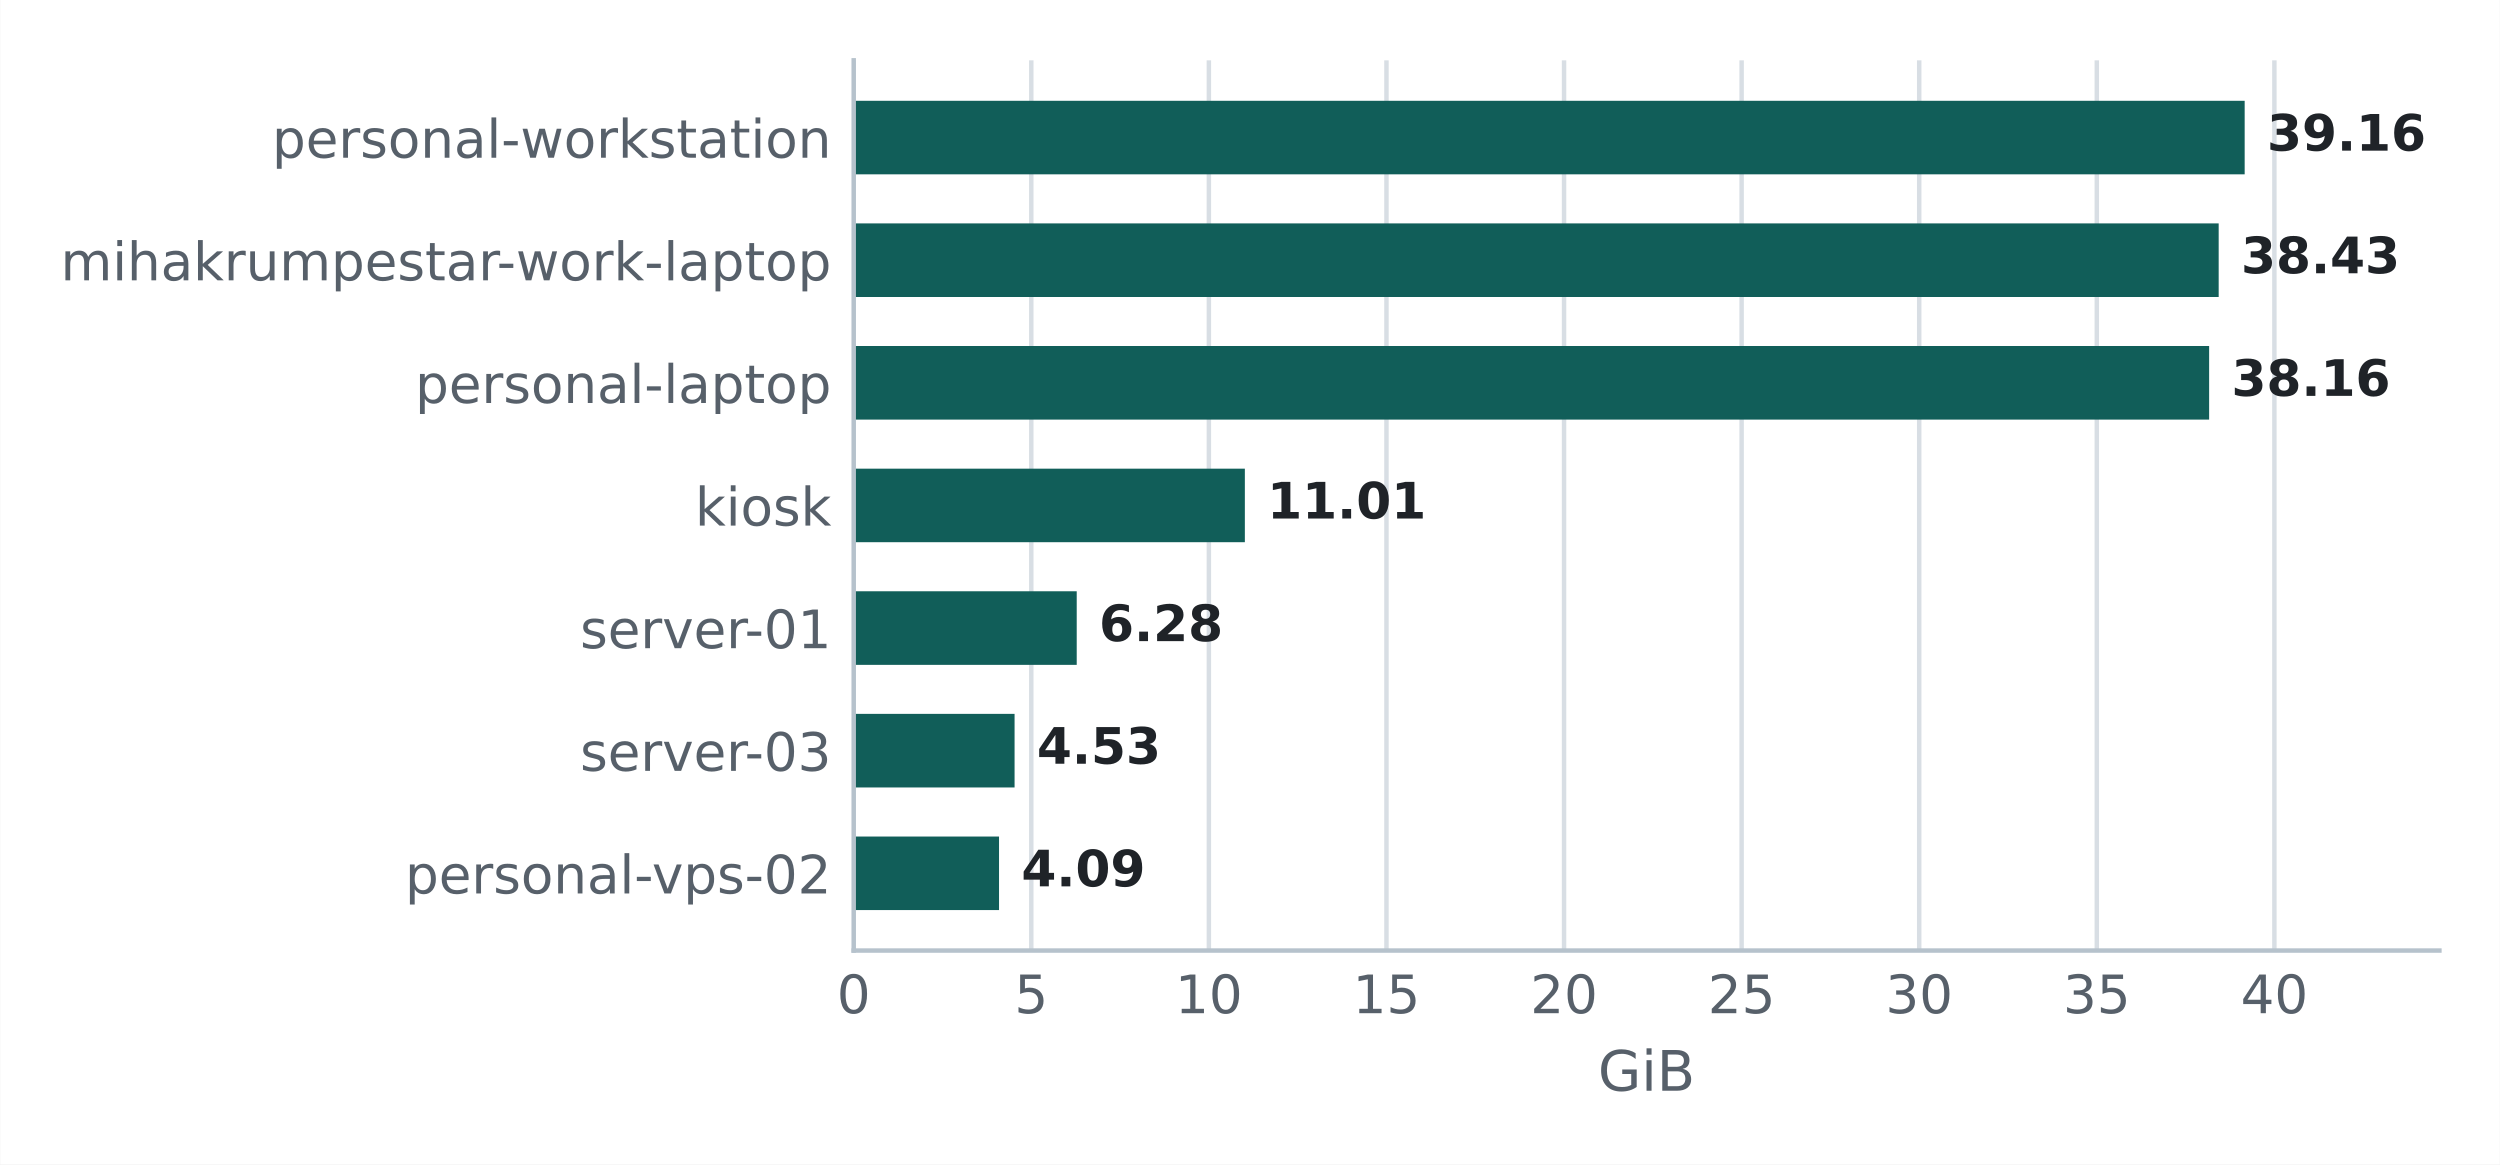
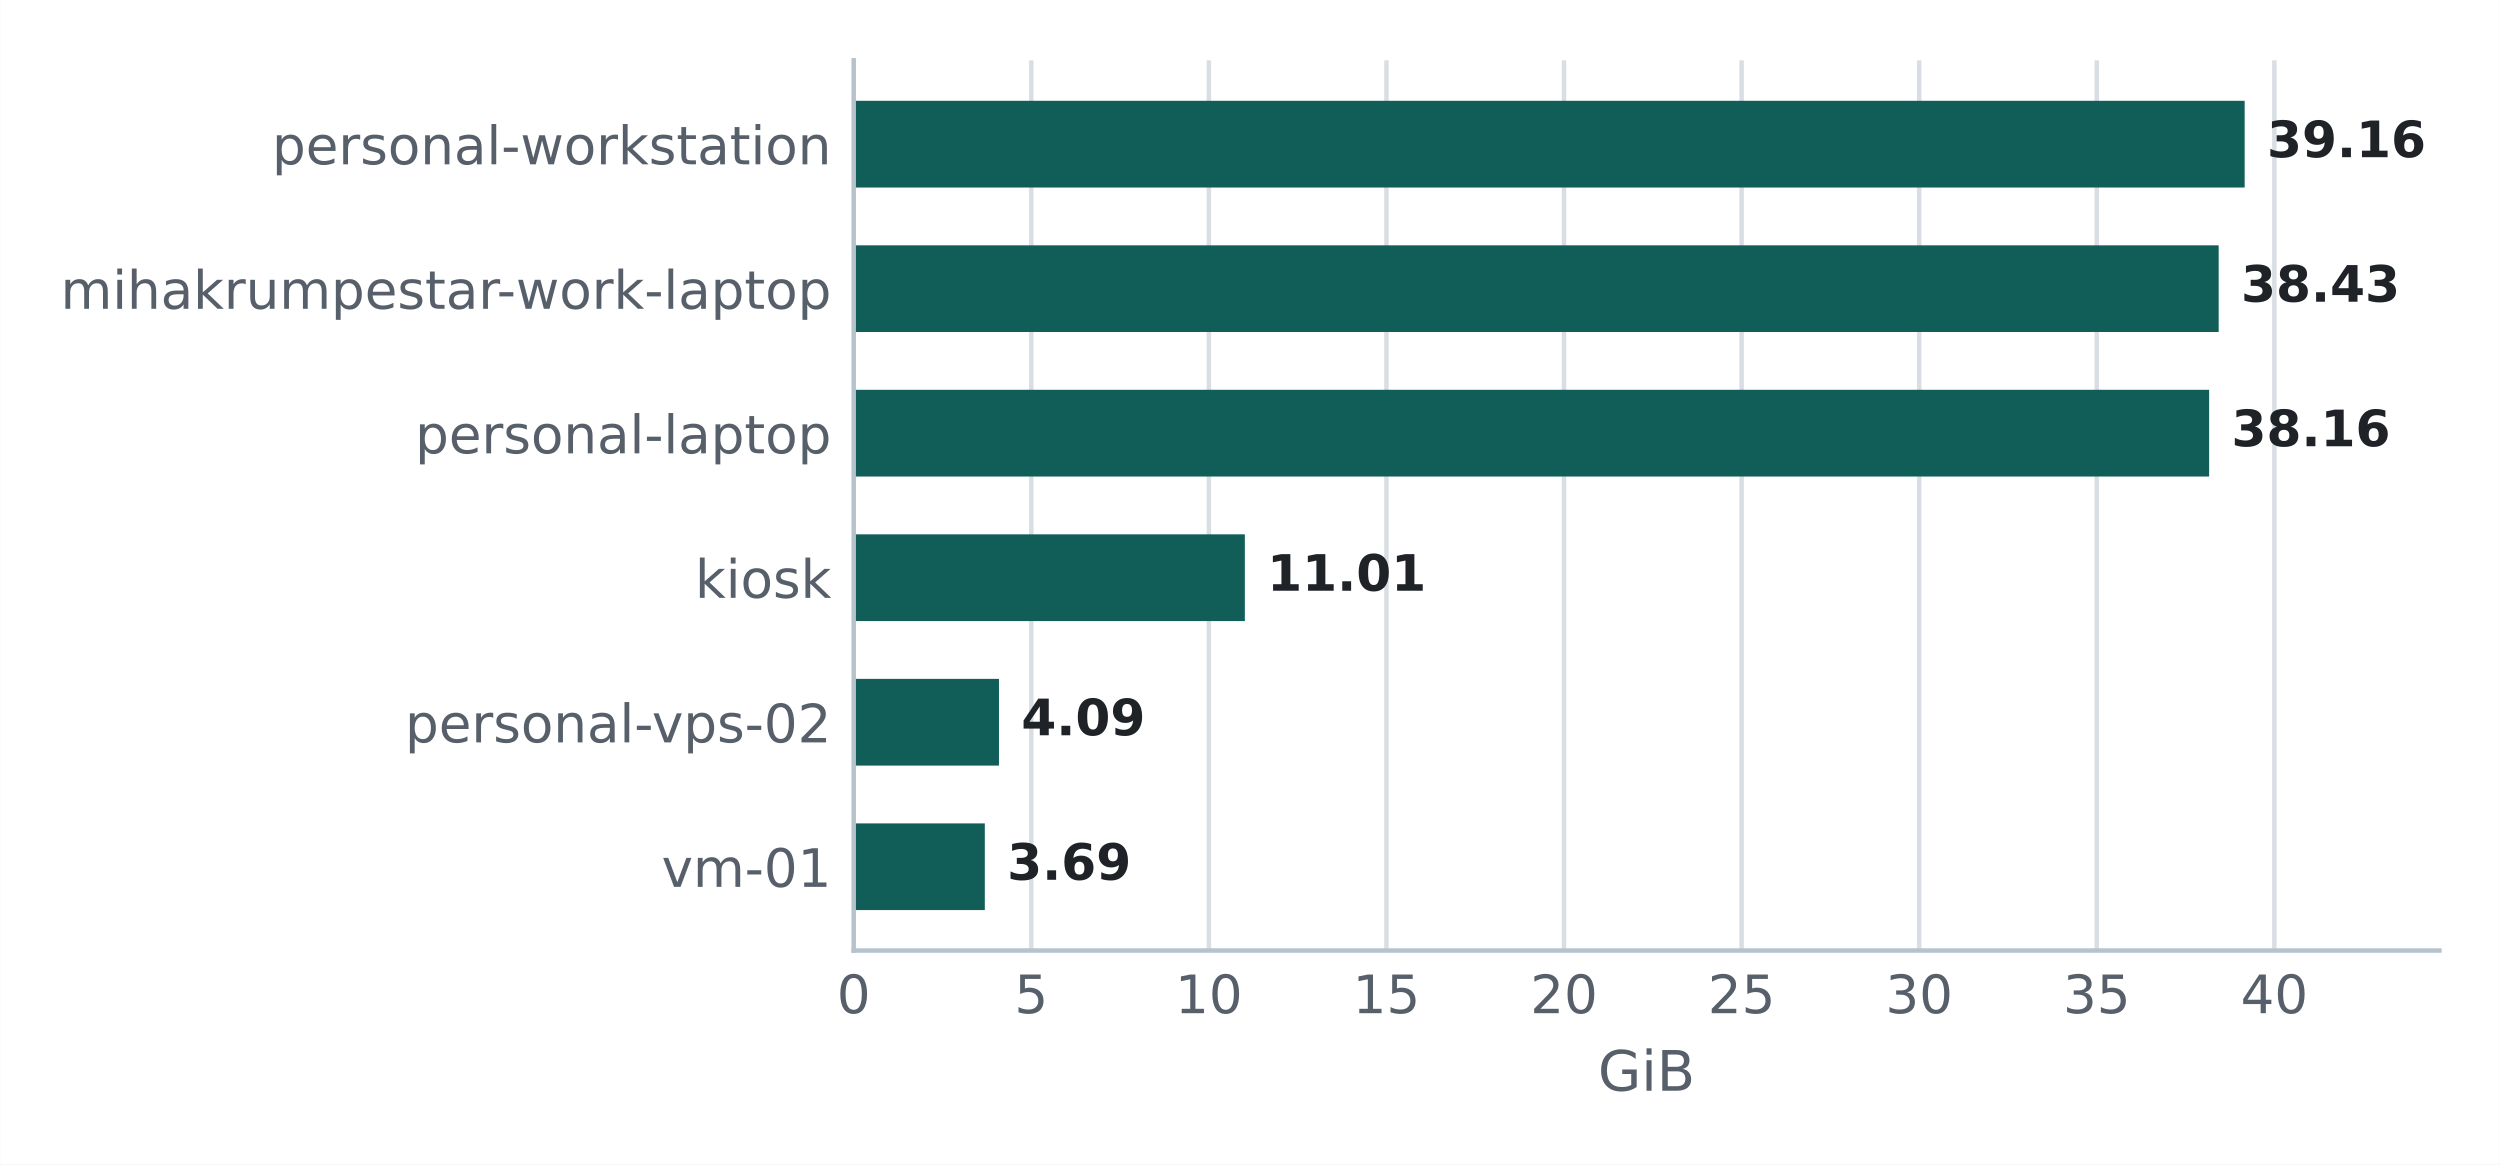
<svg xmlns="http://www.w3.org/2000/svg" xmlns:xlink="http://www.w3.org/1999/xlink" width="994" height="463" viewBox="0 0 447.476 208.478" version="1.1">
  <defs>
    <style type="text/css">*{stroke-linejoin: round; stroke-linecap: butt}</style>
  </defs>
  <g id="figure_1">
    <g id="patch_1">
      <path d="M 0 208.478  L 447.476 208.478  L 447.476 0  L 0 0  z " style="fill: #ffffff" />
    </g>
    <g id="axes_1">
      <g id="patch_2">
        <path d="M 152.789 170.178  L 436.676 170.178  L 436.676 10.8  L 152.789 10.8  z " style="fill: #ffffff" />
      </g>
      <g id="matplotlib.axis_1">
        <g id="xtick_1">
          <g id="line2d_1">
            <path d="M 152.789 170.178  L 152.789 10.8  " clip-path="url(#p141fef46cf)" style="fill: none; stroke: #d8dee4; stroke-width: 0.8; stroke-linecap: square" />
          </g>
          <g id="line2d_2" />
          <g id="text_1">
            <g style="fill: #57606a" transform="translate(149.7668 181.3954) scale(0.095 -0.095)">
              <defs>
                <path id="DejaVuSans-13" d="M 2034 4250  Q 1547 4250 1301 3770  Q 1056 3291 1056 2328  Q 1056 1369 1301 889  Q 1547 409 2034 409  Q 2525 409 2770 889  Q 3016 1369 3016 2328  Q 3016 3291 2770 3770  Q 2525 4250 2034 4250  z M 2034 4750  Q 2819 4750 3233 4129  Q 3647 3509 3647 2328  Q 3647 1150 3233 529  Q 2819 -91 2034 -91  Q 1250 -91 836 529  Q 422 1150 422 2328  Q 422 3509 836 4129  Q 1250 4750 2034 4750  z " transform="scale(0.015625)" />
              </defs>
              <use xlink:href="#DejaVuSans-13" />
            </g>
          </g>
        </g>
        <g id="xtick_2">
          <g id="line2d_3">
-             <path d="M 184.582 170.178  L 184.582 10.8  " clip-path="url(#p141fef46cf)" style="fill: none; stroke: #d8dee4; stroke-width: 0.8; stroke-linecap: square" />
+             <path d="M 184.581 170.178  L 184.581 10.8  " clip-path="url(#p141fef46cf)" style="fill: none; stroke: #d8dee4; stroke-width: 0.8; stroke-linecap: square" />
          </g>
          <g id="line2d_4" />
          <g id="text_2">
-             <g style="fill: #57606a" transform="translate(181.5598 181.3954) scale(0.095 -0.095)">
+             <g style="fill: #57606a" transform="translate(181.5591 181.3954) scale(0.095 -0.095)">
              <defs>
                <path id="DejaVuSans-18" d="M 691 4666  L 3169 4666  L 3169 4134  L 1269 4134  L 1269 2991  Q 1406 3038 1543 3061  Q 1681 3084 1819 3084  Q 2600 3084 3056 2656  Q 3513 2228 3513 1497  Q 3513 744 3044 326  Q 2575 -91 1722 -91  Q 1428 -91 1123 -41  Q 819 9 494 109  L 494 744  Q 775 591 1075 516  Q 1375 441 1709 441  Q 2250 441 2565 725  Q 2881 1009 2881 1497  Q 2881 1984 2565 2268  Q 2250 2553 1709 2553  Q 1456 2553 1204 2497  Q 953 2441 691 2322  L 691 4666  z " transform="scale(0.015625)" />
              </defs>
              <use xlink:href="#DejaVuSans-18" />
            </g>
          </g>
        </g>
        <g id="xtick_3">
          <g id="line2d_5">
-             <path d="M 216.375 170.178  L 216.375 10.8  " clip-path="url(#p141fef46cf)" style="fill: none; stroke: #d8dee4; stroke-width: 0.8; stroke-linecap: square" />
+             <path d="M 216.374 170.178  L 216.374 10.8  " clip-path="url(#p141fef46cf)" style="fill: none; stroke: #d8dee4; stroke-width: 0.8; stroke-linecap: square" />
          </g>
          <g id="line2d_6" />
          <g id="text_3">
-             <g style="fill: #57606a" transform="translate(210.3306 181.3954) scale(0.095 -0.095)">
+             <g style="fill: #57606a" transform="translate(210.3292 181.3954) scale(0.095 -0.095)">
              <defs>
                <path id="DejaVuSans-14" d="M 794 531  L 1825 531  L 1825 4091  L 703 3866  L 703 4441  L 1819 4666  L 2450 4666  L 2450 531  L 3481 531  L 3481 0  L 794 0  L 794 531  z " transform="scale(0.015625)" />
              </defs>
              <use xlink:href="#DejaVuSans-14" />
              <use xlink:href="#DejaVuSans-13" transform="translate(63.625 0)" />
            </g>
          </g>
        </g>
        <g id="xtick_4">
          <g id="line2d_7">
-             <path d="M 248.168 170.178  L 248.168 10.8  " clip-path="url(#p141fef46cf)" style="fill: none; stroke: #d8dee4; stroke-width: 0.8; stroke-linecap: square" />
+             <path d="M 248.166 170.178  L 248.166 10.8  " clip-path="url(#p141fef46cf)" style="fill: none; stroke: #d8dee4; stroke-width: 0.8; stroke-linecap: square" />
          </g>
          <g id="line2d_8" />
          <g id="text_4">
-             <g style="fill: #57606a" transform="translate(242.1236 181.3954) scale(0.095 -0.095)">
+             <g style="fill: #57606a" transform="translate(242.1216 181.3954) scale(0.095 -0.095)">
              <use xlink:href="#DejaVuSans-14" />
              <use xlink:href="#DejaVuSans-18" transform="translate(63.625 0)" />
            </g>
          </g>
        </g>
        <g id="xtick_5">
          <g id="line2d_9">
-             <path d="M 279.961 170.178  L 279.961 10.8  " clip-path="url(#p141fef46cf)" style="fill: none; stroke: #d8dee4; stroke-width: 0.8; stroke-linecap: square" />
+             <path d="M 279.958 170.178  L 279.958 10.8  " clip-path="url(#p141fef46cf)" style="fill: none; stroke: #d8dee4; stroke-width: 0.8; stroke-linecap: square" />
          </g>
          <g id="line2d_10" />
          <g id="text_5">
-             <g style="fill: #57606a" transform="translate(273.9166 181.3954) scale(0.095 -0.095)">
+             <g style="fill: #57606a" transform="translate(273.9139 181.3954) scale(0.095 -0.095)">
              <defs>
                <path id="DejaVuSans-15" d="M 1228 531  L 3431 531  L 3431 0  L 469 0  L 469 531  Q 828 903 1448 1529  Q 2069 2156 2228 2338  Q 2531 2678 2651 2914  Q 2772 3150 2772 3378  Q 2772 3750 2511 3984  Q 2250 4219 1831 4219  Q 1534 4219 1204 4116  Q 875 4013 500 3803  L 500 4441  Q 881 4594 1212 4672  Q 1544 4750 1819 4750  Q 2544 4750 2975 4387  Q 3406 4025 3406 3419  Q 3406 3131 3298 2873  Q 3191 2616 2906 2266  Q 2828 2175 2409 1742  Q 1991 1309 1228 531  z " transform="scale(0.015625)" />
              </defs>
              <use xlink:href="#DejaVuSans-15" />
              <use xlink:href="#DejaVuSans-13" transform="translate(63.625 0)" />
            </g>
          </g>
        </g>
        <g id="xtick_6">
          <g id="line2d_11">
-             <path d="M 311.754 170.178  L 311.754 10.8  " clip-path="url(#p141fef46cf)" style="fill: none; stroke: #d8dee4; stroke-width: 0.8; stroke-linecap: square" />
+             <path d="M 311.751 170.178  L 311.751 10.8  " clip-path="url(#p141fef46cf)" style="fill: none; stroke: #d8dee4; stroke-width: 0.8; stroke-linecap: square" />
          </g>
          <g id="line2d_12" />
          <g id="text_6">
-             <g style="fill: #57606a" transform="translate(305.7096 181.3954) scale(0.095 -0.095)">
+             <g style="fill: #57606a" transform="translate(305.7062 181.3954) scale(0.095 -0.095)">
              <use xlink:href="#DejaVuSans-15" />
              <use xlink:href="#DejaVuSans-18" transform="translate(63.625 0)" />
            </g>
          </g>
        </g>
        <g id="xtick_7">
          <g id="line2d_13">
-             <path d="M 343.547 170.178  L 343.547 10.8  " clip-path="url(#p141fef46cf)" style="fill: none; stroke: #d8dee4; stroke-width: 0.8; stroke-linecap: square" />
+             <path d="M 343.543 170.178  L 343.543 10.8  " clip-path="url(#p141fef46cf)" style="fill: none; stroke: #d8dee4; stroke-width: 0.8; stroke-linecap: square" />
          </g>
          <g id="line2d_14" />
          <g id="text_7">
-             <g style="fill: #57606a" transform="translate(337.5026 181.3954) scale(0.095 -0.095)">
+             <g style="fill: #57606a" transform="translate(337.4985 181.3954) scale(0.095 -0.095)">
              <defs>
                <path id="DejaVuSans-16" d="M 2597 2516  Q 3050 2419 3304 2112  Q 3559 1806 3559 1356  Q 3559 666 3084 287  Q 2609 -91 1734 -91  Q 1441 -91 1130 -33  Q 819 25 488 141  L 488 750  Q 750 597 1062 519  Q 1375 441 1716 441  Q 2309 441 2620 675  Q 2931 909 2931 1356  Q 2931 1769 2642 2001  Q 2353 2234 1838 2234  L 1294 2234  L 1294 2753  L 1863 2753  Q 2328 2753 2575 2939  Q 2822 3125 2822 3475  Q 2822 3834 2567 4026  Q 2313 4219 1838 4219  Q 1578 4219 1281 4162  Q 984 4106 628 3988  L 628 4550  Q 988 4650 1302 4700  Q 1616 4750 1894 4750  Q 2613 4750 3031 4423  Q 3450 4097 3450 3541  Q 3450 3153 3228 2886  Q 3006 2619 2597 2516  z " transform="scale(0.015625)" />
              </defs>
              <use xlink:href="#DejaVuSans-16" />
              <use xlink:href="#DejaVuSans-13" transform="translate(63.625 0)" />
            </g>
          </g>
        </g>
        <g id="xtick_8">
          <g id="line2d_15">
-             <path d="M 375.34 170.178  L 375.34 10.8  " clip-path="url(#p141fef46cf)" style="fill: none; stroke: #d8dee4; stroke-width: 0.8; stroke-linecap: square" />
+             <path d="M 375.335 170.178  L 375.335 10.8  " clip-path="url(#p141fef46cf)" style="fill: none; stroke: #d8dee4; stroke-width: 0.8; stroke-linecap: square" />
          </g>
          <g id="line2d_16" />
          <g id="text_8">
-             <g style="fill: #57606a" transform="translate(369.2956 181.3954) scale(0.095 -0.095)">
+             <g style="fill: #57606a" transform="translate(369.2908 181.3954) scale(0.095 -0.095)">
              <use xlink:href="#DejaVuSans-16" />
              <use xlink:href="#DejaVuSans-18" transform="translate(63.625 0)" />
            </g>
          </g>
        </g>
        <g id="xtick_9">
          <g id="line2d_17">
-             <path d="M 407.133 170.178  L 407.133 10.8  " clip-path="url(#p141fef46cf)" style="fill: none; stroke: #d8dee4; stroke-width: 0.8; stroke-linecap: square" />
+             <path d="M 407.128 170.178  L 407.128 10.8  " clip-path="url(#p141fef46cf)" style="fill: none; stroke: #d8dee4; stroke-width: 0.8; stroke-linecap: square" />
          </g>
          <g id="line2d_18" />
          <g id="text_9">
-             <g style="fill: #57606a" transform="translate(401.0886 181.3954) scale(0.095 -0.095)">
+             <g style="fill: #57606a" transform="translate(401.0832 181.3954) scale(0.095 -0.095)">
              <defs>
                <path id="DejaVuSans-17" d="M 2419 4116  L 825 1625  L 2419 1625  L 2419 4116  z M 2253 4666  L 3047 4666  L 3047 1625  L 3713 1625  L 3713 1100  L 3047 1100  L 3047 0  L 2419 0  L 2419 1100  L 313 1100  L 313 1709  L 2253 4666  z " transform="scale(0.015625)" />
              </defs>
              <use xlink:href="#DejaVuSans-17" />
              <use xlink:href="#DejaVuSans-13" transform="translate(63.625 0)" />
            </g>
          </g>
        </g>
        <g id="text_10">
          <g style="fill: #57606a" transform="translate(286.039 195.2761) scale(0.1 -0.1)">
            <defs>
              <path id="DejaVuSans-2a" d="M 3809 666  L 3809 1919  L 2778 1919  L 2778 2438  L 4434 2438  L 4434 434  Q 4069 175 3628 42  Q 3188 -91 2688 -91  Q 1594 -91 976 548  Q 359 1188 359 2328  Q 359 3472 976 4111  Q 1594 4750 2688 4750  Q 3144 4750 3555 4637  Q 3966 4525 4313 4306  L 4313 3634  Q 3963 3931 3569 4081  Q 3175 4231 2741 4231  Q 1884 4231 1454 3753  Q 1025 3275 1025 2328  Q 1025 1384 1454 906  Q 1884 428 2741 428  Q 3075 428 3337 486  Q 3600 544 3809 666  z " transform="scale(0.015625)" />
              <path id="DejaVuSans-4c" d="M 603 3500  L 1178 3500  L 1178 0  L 603 0  L 603 3500  z M 603 4863  L 1178 4863  L 1178 4134  L 603 4134  L 603 4863  z " transform="scale(0.015625)" />
              <path id="DejaVuSans-25" d="M 1259 2228  L 1259 519  L 2272 519  Q 2781 519 3026 730  Q 3272 941 3272 1375  Q 3272 1813 3026 2020  Q 2781 2228 2272 2228  L 1259 2228  z M 1259 4147  L 1259 2741  L 2194 2741  Q 2656 2741 2882 2914  Q 3109 3088 3109 3444  Q 3109 3797 2882 3972  Q 2656 4147 2194 4147  L 1259 4147  z M 628 4666  L 2241 4666  Q 2963 4666 3353 4366  Q 3744 4066 3744 3513  Q 3744 3084 3544 2831  Q 3344 2578 2956 2516  Q 3422 2416 3680 2098  Q 3938 1781 3938 1306  Q 3938 681 3513 340  Q 3088 0 2303 0  L 628 0  L 628 4666  z " transform="scale(0.015625)" />
            </defs>
            <use xlink:href="#DejaVuSans-2a" />
            <use xlink:href="#DejaVuSans-4c" transform="translate(77.48438 0)" />
            <use xlink:href="#DejaVuSans-25" transform="translate(105.2656 0)" />
          </g>
        </g>
      </g>
      <g id="matplotlib.axis_2">
        <g id="ytick_1">
          <g id="line2d_19" />
          <g id="text_11">
-             <g style="fill: #57606a" transform="translate(72.47281 159.9566) scale(0.095 -0.095)">
+             <g style="fill: #57606a" transform="translate(118.3964 158.7802) scale(0.095 -0.095)">
+               <defs>
+                 <path id="DejaVuSans-59" d="M 191 3500  L 800 3500  L 1894 563  L 2988 3500  L 3597 3500  L 2284 0  L 1503 0  L 191 3500  z " transform="scale(0.015625)" />
+                 <path id="DejaVuSans-50" d="M 3328 2828  Q 3544 3216 3844 3400  Q 4144 3584 4550 3584  Q 5097 3584 5394 3201  Q 5691 2819 5691 2113  L 5691 0  L 5113 0  L 5113 2094  Q 5113 2597 4934 2840  Q 4756 3084 4391 3084  Q 3944 3084 3684 2787  Q 3425 2491 3425 1978  L 3425 0  L 2847 0  L 2847 2094  Q 2847 2600 2669 2842  Q 2491 3084 2119 3084  Q 1678 3084 1418 2786  Q 1159 2488 1159 1978  L 1159 0  L 581 0  L 581 3500  L 1159 3500  L 1159 2956  Q 1356 3278 1631 3431  Q 1906 3584 2284 3584  Q 2666 3584 2933 3390  Q 3200 3197 3328 2828  z " transform="scale(0.015625)" />
+                 <path id="DejaVuSans-10" d="M 313 2009  L 1997 2009  L 1997 1497  L 313 1497  L 313 2009  z " transform="scale(0.015625)" />
+               </defs>
+               <use xlink:href="#DejaVuSans-59" />
+               <use xlink:href="#DejaVuSans-50" transform="translate(59.1875 0)" />
+               <use xlink:href="#DejaVuSans-10" transform="translate(156.5938 0)" />
+               <use xlink:href="#DejaVuSans-13" transform="translate(192.6719 0)" />
+               <use xlink:href="#DejaVuSans-14" transform="translate(256.2969 0)" />
+             </g>
+           </g>
+         </g>
+         <g id="ytick_2">
+           <g id="line2d_20" />
+           <g id="text_12">
+             <g style="fill: #57606a" transform="translate(72.47281 132.9076) scale(0.095 -0.095)">
              <defs>
                <path id="DejaVuSans-53" d="M 1159 525  L 1159 -1331  L 581 -1331  L 581 3500  L 1159 3500  L 1159 2969  Q 1341 3281 1617 3432  Q 1894 3584 2278 3584  Q 2916 3584 3314 3078  Q 3713 2572 3713 1747  Q 3713 922 3314 415  Q 2916 -91 2278 -91  Q 1894 -91 1617 61  Q 1341 213 1159 525  z M 3116 1747  Q 3116 2381 2855 2742  Q 2594 3103 2138 3103  Q 1681 3103 1420 2742  Q 1159 2381 1159 1747  Q 1159 1113 1420 752  Q 1681 391 2138 391  Q 2594 391 2855 752  Q 3116 1113 3116 1747  z " transform="scale(0.015625)" />
                <path id="DejaVuSans-48" d="M 3597 1894  L 3597 1613  L 953 1613  Q 991 1019 1311 708  Q 1631 397 2203 397  Q 2534 397 2845 478  Q 3156 559 3463 722  L 3463 178  Q 3153 47 2828 -22  Q 2503 -91 2169 -91  Q 1331 -91 842 396  Q 353 884 353 1716  Q 353 2575 817 3079  Q 1281 3584 2069 3584  Q 2775 3584 3186 3129  Q 3597 2675 3597 1894  z M 3022 2063  Q 3016 2534 2758 2815  Q 2500 3097 2075 3097  Q 1594 3097 1305 2825  Q 1016 2553 972 2059  L 3022 2063  z " transform="scale(0.015625)" />
                <path id="DejaVuSans-55" d="M 2631 2963  Q 2534 3019 2420 3045  Q 2306 3072 2169 3072  Q 1681 3072 1420 2755  Q 1159 2438 1159 1844  L 1159 0  L 581 0  L 581 3500  L 1159 3500  L 1159 2956  Q 1341 3275 1631 3429  Q 1922 3584 2338 3584  Q 2397 3584 2469 3576  Q 2541 3569 2628 3553  L 2631 2963  z " transform="scale(0.015625)" />
                <path id="DejaVuSans-56" d="M 2834 3397  L 2834 2853  Q 2591 2978 2328 3040  Q 2066 3103 1784 3103  Q 1356 3103 1142 2972  Q 928 2841 928 2578  Q 928 2378 1081 2264  Q 1234 2150 1697 2047  L 1894 2003  Q 2506 1872 2764 1633  Q 3022 1394 3022 966  Q 3022 478 2636 193  Q 2250 -91 1575 -91  Q 1294 -91 989 -36  Q 684 19 347 128  L 347 722  Q 666 556 975 473  Q 1284 391 1588 391  Q 1994 391 2212 530  Q 2431 669 2431 922  Q 2431 1156 2273 1281  Q 2116 1406 1581 1522  L 1381 1569  Q 847 1681 609 1914  Q 372 2147 372 2553  Q 372 3047 722 3315  Q 1072 3584 1716 3584  Q 2034 3584 2315 3537  Q 2597 3491 2834 3397  z " transform="scale(0.015625)" />
                <path id="DejaVuSans-52" d="M 1959 3097  Q 1497 3097 1228 2736  Q 959 2375 959 1747  Q 959 1119 1226 758  Q 1494 397 1959 397  Q 2419 397 2687 759  Q 2956 1122 2956 1747  Q 2956 2369 2687 2733  Q 2419 3097 1959 3097  z M 1959 3584  Q 2709 3584 3137 3096  Q 3566 2609 3566 1747  Q 3566 888 3137 398  Q 2709 -91 1959 -91  Q 1206 -91 779 398  Q 353 888 353 1747  Q 353 2609 779 3096  Q 1206 3584 1959 3584  z " transform="scale(0.015625)" />
                <path id="DejaVuSans-51" d="M 3513 2113  L 3513 0  L 2938 0  L 2938 2094  Q 2938 2591 2744 2837  Q 2550 3084 2163 3084  Q 1697 3084 1428 2787  Q 1159 2491 1159 1978  L 1159 0  L 581 0  L 581 3500  L 1159 3500  L 1159 2956  Q 1366 3272 1645 3428  Q 1925 3584 2291 3584  Q 2894 3584 3203 3211  Q 3513 2838 3513 2113  z " transform="scale(0.015625)" />
                <path id="DejaVuSans-44" d="M 2194 1759  Q 1497 1759 1228 1600  Q 959 1441 959 1056  Q 959 750 1161 570  Q 1363 391 1709 391  Q 2188 391 2477 730  Q 2766 1069 2766 1631  L 2766 1759  L 2194 1759  z M 3341 1997  L 3341 0  L 2766 0  L 2766 531  Q 2569 213 2275 61  Q 1981 -91 1556 -91  Q 1019 -91 701 211  Q 384 513 384 1019  Q 384 1609 779 1909  Q 1175 2209 1959 2209  L 2766 2209  L 2766 2266  Q 2766 2663 2505 2880  Q 2244 3097 1772 3097  Q 1472 3097 1187 3025  Q 903 2953 641 2809  L 641 3341  Q 956 3463 1253 3523  Q 1550 3584 1831 3584  Q 2591 3584 2966 3190  Q 3341 2797 3341 1997  z " transform="scale(0.015625)" />
                <path id="DejaVuSans-4f" d="M 603 4863  L 1178 4863  L 1178 0  L 603 0  L 603 4863  z " transform="scale(0.015625)" />
-                 <path id="DejaVuSans-10" d="M 313 2009  L 1997 2009  L 1997 1497  L 313 1497  L 313 2009  z " transform="scale(0.015625)" />
-                 <path id="DejaVuSans-59" d="M 191 3500  L 800 3500  L 1894 563  L 2988 3500  L 3597 3500  L 2284 0  L 1503 0  L 191 3500  z " transform="scale(0.015625)" />
              </defs>
              <use xlink:href="#DejaVuSans-53" />
              <use xlink:href="#DejaVuSans-48" transform="translate(63.48438 0)" />
              <use xlink:href="#DejaVuSans-55" transform="translate(125.0156 0)" />
              <use xlink:href="#DejaVuSans-56" transform="translate(166.125 0)" />
              <use xlink:href="#DejaVuSans-52" transform="translate(218.2188 0)" />
              <use xlink:href="#DejaVuSans-51" transform="translate(279.4062 0)" />
              <use xlink:href="#DejaVuSans-44" transform="translate(342.7812 0)" />
              <use xlink:href="#DejaVuSans-4f" transform="translate(404.0625 0)" />
              <use xlink:href="#DejaVuSans-10" transform="translate(431.8438 0)" />
              <use xlink:href="#DejaVuSans-59" transform="translate(465.2344 0)" />
              <use xlink:href="#DejaVuSans-53" transform="translate(524.4219 0)" />
              <use xlink:href="#DejaVuSans-56" transform="translate(587.9062 0)" />
              <use xlink:href="#DejaVuSans-10" transform="translate(640 0)" />
              <use xlink:href="#DejaVuSans-13" transform="translate(676.0781 0)" />
              <use xlink:href="#DejaVuSans-15" transform="translate(739.7031 0)" />
            </g>
          </g>
        </g>
-         <g id="ytick_2">
-           <g id="line2d_20" />
-           <g id="text_12">
-             <g style="fill: #57606a" transform="translate(103.8065 138.0034) scale(0.095 -0.095)">
-               <use xlink:href="#DejaVuSans-56" />
-               <use xlink:href="#DejaVuSans-48" transform="translate(52.09375 0)" />
-               <use xlink:href="#DejaVuSans-55" transform="translate(113.625 0)" />
-               <use xlink:href="#DejaVuSans-59" transform="translate(154.7344 0)" />
-               <use xlink:href="#DejaVuSans-48" transform="translate(213.9219 0)" />
-               <use xlink:href="#DejaVuSans-55" transform="translate(275.4531 0)" />
-               <use xlink:href="#DejaVuSans-10" transform="translate(310.1719 0)" />
-               <use xlink:href="#DejaVuSans-13" transform="translate(346.25 0)" />
-               <use xlink:href="#DejaVuSans-16" transform="translate(409.875 0)" />
-             </g>
-           </g>
-         </g>
        <g id="ytick_3">
          <g id="line2d_21" />
          <g id="text_13">
-             <g style="fill: #57606a" transform="translate(103.8065 116.0506) scale(0.095 -0.095)">
-               <use xlink:href="#DejaVuSans-56" />
-               <use xlink:href="#DejaVuSans-48" transform="translate(52.09375 0)" />
-               <use xlink:href="#DejaVuSans-55" transform="translate(113.625 0)" />
-               <use xlink:href="#DejaVuSans-59" transform="translate(154.7344 0)" />
-               <use xlink:href="#DejaVuSans-48" transform="translate(213.9219 0)" />
-               <use xlink:href="#DejaVuSans-55" transform="translate(275.4531 0)" />
-               <use xlink:href="#DejaVuSans-10" transform="translate(310.1719 0)" />
-               <use xlink:href="#DejaVuSans-13" transform="translate(346.25 0)" />
-               <use xlink:href="#DejaVuSans-14" transform="translate(409.875 0)" />
-             </g>
-           </g>
-         </g>
-         <g id="ytick_4">
-           <g id="line2d_22" />
-           <g id="text_14">
-             <g style="fill: #57606a" transform="translate(124.3859 94.09809) scale(0.095 -0.095)">
+             <g style="fill: #57606a" transform="translate(124.3859 107.0346) scale(0.095 -0.095)">
              <defs>
                <path id="DejaVuSans-4e" d="M 581 4863  L 1159 4863  L 1159 1991  L 2875 3500  L 3609 3500  L 1753 1863  L 3688 0  L 2938 0  L 1159 1709  L 1159 0  L 581 0  L 581 4863  z " transform="scale(0.015625)" />
              </defs>
              <use xlink:href="#DejaVuSans-4e" />
              <use xlink:href="#DejaVuSans-4c" transform="translate(57.90625 0)" />
              <use xlink:href="#DejaVuSans-52" transform="translate(85.6875 0)" />
              <use xlink:href="#DejaVuSans-56" transform="translate(146.875 0)" />
              <use xlink:href="#DejaVuSans-4e" transform="translate(198.9688 0)" />
            </g>
          </g>
        </g>
-         <g id="ytick_5">
-           <g id="line2d_23" />
-           <g id="text_15">
-             <g style="fill: #57606a" transform="translate(74.27633 72.14524) scale(0.095 -0.095)">
+         <g id="ytick_4">
+           <g id="line2d_22" />
+           <g id="text_14">
+             <g style="fill: #57606a" transform="translate(74.27633 81.16159) scale(0.095 -0.095)">
              <defs>
                <path id="DejaVuSans-57" d="M 1172 4494  L 1172 3500  L 2356 3500  L 2356 3053  L 1172 3053  L 1172 1153  Q 1172 725 1289 603  Q 1406 481 1766 481  L 2356 481  L 2356 0  L 1766 0  Q 1100 0 847 248  Q 594 497 594 1153  L 594 3053  L 172 3053  L 172 3500  L 594 3500  L 594 4494  L 1172 4494  z " transform="scale(0.015625)" />
              </defs>
              <use xlink:href="#DejaVuSans-53" />
              <use xlink:href="#DejaVuSans-48" transform="translate(63.48438 0)" />
              <use xlink:href="#DejaVuSans-55" transform="translate(125.0156 0)" />
              <use xlink:href="#DejaVuSans-56" transform="translate(166.125 0)" />
              <use xlink:href="#DejaVuSans-52" transform="translate(218.2188 0)" />
              <use xlink:href="#DejaVuSans-51" transform="translate(279.4062 0)" />
              <use xlink:href="#DejaVuSans-44" transform="translate(342.7812 0)" />
              <use xlink:href="#DejaVuSans-4f" transform="translate(404.0625 0)" />
              <use xlink:href="#DejaVuSans-10" transform="translate(431.8438 0)" />
              <use xlink:href="#DejaVuSans-4f" transform="translate(467.9219 0)" />
              <use xlink:href="#DejaVuSans-44" transform="translate(495.7031 0)" />
              <use xlink:href="#DejaVuSans-53" transform="translate(556.9844 0)" />
              <use xlink:href="#DejaVuSans-57" transform="translate(620.4688 0)" />
              <use xlink:href="#DejaVuSans-52" transform="translate(659.6719 0)" />
              <use xlink:href="#DejaVuSans-53" transform="translate(720.8594 0)" />
            </g>
          </g>
        </g>
-         <g id="ytick_6">
-           <g id="line2d_24" />
-           <g id="text_16">
-             <g style="fill: #57606a" transform="translate(10.8 50.1924) scale(0.095 -0.095)">
-               <defs>
-                 <path id="DejaVuSans-50" d="M 3328 2828  Q 3544 3216 3844 3400  Q 4144 3584 4550 3584  Q 5097 3584 5394 3201  Q 5691 2819 5691 2113  L 5691 0  L 5113 0  L 5113 2094  Q 5113 2597 4934 2840  Q 4756 3084 4391 3084  Q 3944 3084 3684 2787  Q 3425 2491 3425 1978  L 3425 0  L 2847 0  L 2847 2094  Q 2847 2600 2669 2842  Q 2491 3084 2119 3084  Q 1678 3084 1418 2786  Q 1159 2488 1159 1978  L 1159 0  L 581 0  L 581 3500  L 1159 3500  L 1159 2956  Q 1356 3278 1631 3431  Q 1906 3584 2284 3584  Q 2666 3584 2933 3390  Q 3200 3197 3328 2828  z " transform="scale(0.015625)" />
+         <g id="ytick_5">
+           <g id="line2d_23" />
+           <g id="text_15">
+             <g style="fill: #57606a" transform="translate(10.8 55.28859) scale(0.095 -0.095)">
+               <defs>
                <path id="DejaVuSans-4b" d="M 3513 2113  L 3513 0  L 2938 0  L 2938 2094  Q 2938 2591 2744 2837  Q 2550 3084 2163 3084  Q 1697 3084 1428 2787  Q 1159 2491 1159 1978  L 1159 0  L 581 0  L 581 4863  L 1159 4863  L 1159 2956  Q 1366 3272 1645 3428  Q 1925 3584 2291 3584  Q 2894 3584 3203 3211  Q 3513 2838 3513 2113  z " transform="scale(0.015625)" />
                <path id="DejaVuSans-58" d="M 544 1381  L 544 3500  L 1119 3500  L 1119 1403  Q 1119 906 1312 657  Q 1506 409 1894 409  Q 2359 409 2629 706  Q 2900 1003 2900 1516  L 2900 3500  L 3475 3500  L 3475 0  L 2900 0  L 2900 538  Q 2691 219 2414 64  Q 2138 -91 1772 -91  Q 1169 -91 856 284  Q 544 659 544 1381  z M 1991 3584  L 1991 3584  z " transform="scale(0.015625)" />
                <path id="DejaVuSans-5a" d="M 269 3500  L 844 3500  L 1563 769  L 2278 3500  L 2956 3500  L 3675 769  L 4391 3500  L 4966 3500  L 4050 0  L 3372 0  L 2619 2869  L 1863 0  L 1184 0  L 269 3500  z " transform="scale(0.015625)" />
              </defs>
              <use xlink:href="#DejaVuSans-50" />
              <use xlink:href="#DejaVuSans-4c" transform="translate(97.40625 0)" />
              <use xlink:href="#DejaVuSans-4b" transform="translate(125.1875 0)" />
              <use xlink:href="#DejaVuSans-44" transform="translate(188.5625 0)" />
              <use xlink:href="#DejaVuSans-4e" transform="translate(249.8438 0)" />
              <use xlink:href="#DejaVuSans-55" transform="translate(307.75 0)" />
              <use xlink:href="#DejaVuSans-58" transform="translate(348.8594 0)" />
              <use xlink:href="#DejaVuSans-50" transform="translate(412.2344 0)" />
              <use xlink:href="#DejaVuSans-53" transform="translate(509.6406 0)" />
              <use xlink:href="#DejaVuSans-48" transform="translate(573.125 0)" />
              <use xlink:href="#DejaVuSans-56" transform="translate(634.6562 0)" />
              <use xlink:href="#DejaVuSans-57" transform="translate(686.75 0)" />
              <use xlink:href="#DejaVuSans-44" transform="translate(725.9531 0)" />
              <use xlink:href="#DejaVuSans-55" transform="translate(787.2344 0)" />
              <use xlink:href="#DejaVuSans-10" transform="translate(821.9531 0)" />
              <use xlink:href="#DejaVuSans-5a" transform="translate(858.0312 0)" />
              <use xlink:href="#DejaVuSans-52" transform="translate(939.8125 0)" />
              <use xlink:href="#DejaVuSans-55" transform="translate(1001 0)" />
              <use xlink:href="#DejaVuSans-4e" transform="translate(1042.109 0)" />
              <use xlink:href="#DejaVuSans-10" transform="translate(1100.016 0)" />
              <use xlink:href="#DejaVuSans-4f" transform="translate(1136.094 0)" />
              <use xlink:href="#DejaVuSans-44" transform="translate(1163.875 0)" />
              <use xlink:href="#DejaVuSans-53" transform="translate(1225.156 0)" />
              <use xlink:href="#DejaVuSans-57" transform="translate(1288.641 0)" />
              <use xlink:href="#DejaVuSans-52" transform="translate(1327.844 0)" />
              <use xlink:href="#DejaVuSans-53" transform="translate(1389.031 0)" />
            </g>
          </g>
        </g>
-         <g id="ytick_7">
-           <g id="line2d_25" />
-           <g id="text_17">
-             <g style="fill: #57606a" transform="translate(48.65602 28.23955) scale(0.095 -0.095)">
+         <g id="ytick_6">
+           <g id="line2d_24" />
+           <g id="text_16">
+             <g style="fill: #57606a" transform="translate(48.65602 29.4156) scale(0.095 -0.095)">
              <use xlink:href="#DejaVuSans-53" />
              <use xlink:href="#DejaVuSans-48" transform="translate(63.48438 0)" />
              <use xlink:href="#DejaVuSans-55" transform="translate(125.0156 0)" />
              <use xlink:href="#DejaVuSans-56" transform="translate(166.125 0)" />
              <use xlink:href="#DejaVuSans-52" transform="translate(218.2188 0)" />
              <use xlink:href="#DejaVuSans-51" transform="translate(279.4062 0)" />
              <use xlink:href="#DejaVuSans-44" transform="translate(342.7812 0)" />
              <use xlink:href="#DejaVuSans-4f" transform="translate(404.0625 0)" />
              <use xlink:href="#DejaVuSans-10" transform="translate(431.8438 0)" />
              <use xlink:href="#DejaVuSans-5a" transform="translate(467.9219 0)" />
              <use xlink:href="#DejaVuSans-52" transform="translate(549.7031 0)" />
              <use xlink:href="#DejaVuSans-55" transform="translate(610.8906 0)" />
              <use xlink:href="#DejaVuSans-4e" transform="translate(652 0)" />
              <use xlink:href="#DejaVuSans-56" transform="translate(709.9062 0)" />
              <use xlink:href="#DejaVuSans-57" transform="translate(762 0)" />
              <use xlink:href="#DejaVuSans-44" transform="translate(801.2031 0)" />
              <use xlink:href="#DejaVuSans-57" transform="translate(862.4844 0)" />
              <use xlink:href="#DejaVuSans-4c" transform="translate(901.6875 0)" />
              <use xlink:href="#DejaVuSans-52" transform="translate(929.4688 0)" />
              <use xlink:href="#DejaVuSans-51" transform="translate(990.6562 0)" />
            </g>
          </g>
        </g>
      </g>
      <g id="patch_3">
-         <path d="M 152.789 162.933  L 178.807 162.933  L 178.807 149.762  L 152.789 149.762  z " clip-path="url(#p141fef46cf)" style="fill: #115e59" />
+         <path d="M 152.789 162.933  L 176.263 162.933  L 176.263 147.409  L 152.789 147.409  z " clip-path="url(#p141fef46cf)" style="fill: #115e59" />
      </g>
      <g id="patch_4">
-         <path d="M 152.789 140.98  L 181.59 140.98  L 181.59 127.809  L 152.789 127.809  z " clip-path="url(#p141fef46cf)" style="fill: #115e59" />
+         <path d="M 152.789 137.06  L 178.796 137.06  L 178.796 121.536  L 152.789 121.536  z " clip-path="url(#p141fef46cf)" style="fill: #115e59" />
      </g>
      <g id="patch_5">
-         <path d="M 152.789 119.028  L 192.716 119.028  L 192.716 105.856  L 152.789 105.856  z " clip-path="url(#p141fef46cf)" style="fill: #115e59" />
+         <path d="M 152.789 111.187  L 222.816 111.187  L 222.816 95.663  L 152.789 95.663  z " clip-path="url(#p141fef46cf)" style="fill: #115e59" />
      </g>
      <g id="patch_6">
-         <path d="M 152.789 97.075  L 222.818 97.075  L 222.818 83.903  L 152.789 83.903  z " clip-path="url(#p141fef46cf)" style="fill: #115e59" />
+         <path d="M 152.789 85.314  L 395.451 85.314  L 395.451 69.79  L 152.789 69.79  z " clip-path="url(#p141fef46cf)" style="fill: #115e59" />
      </g>
      <g id="patch_7">
-         <path d="M 152.789 75.122  L 395.451 75.122  L 395.451 61.95  L 152.789 61.95  z " clip-path="url(#p141fef46cf)" style="fill: #115e59" />
+         <path d="M 152.789 59.441  L 397.16 59.441  L 397.16 43.917  L 152.789 43.917  z " clip-path="url(#p141fef46cf)" style="fill: #115e59" />
      </g>
      <g id="patch_8">
-         <path d="M 152.789 53.169  L 397.16 53.169  L 397.16 39.997  L 152.789 39.997  z " clip-path="url(#p141fef46cf)" style="fill: #115e59" />
+         <path d="M 152.789 33.568  L 401.813 33.568  L 401.813 18.044  L 152.789 18.044  z " clip-path="url(#p141fef46cf)" style="fill: #115e59" />
      </g>
      <g id="patch_9">
-         <path d="M 152.789 31.216  L 401.813 31.216  L 401.813 18.044  L 152.789 18.044  z " clip-path="url(#p141fef46cf)" style="fill: #115e59" />
+         <path d="M 152.789 170.178  L 152.789 10.8  " style="fill: none; stroke: #b6c2cc; stroke-width: 0.8; stroke-linejoin: miter; stroke-linecap: square" />
      </g>
      <g id="patch_10">
-         <path d="M 152.789 170.178  L 152.789 10.8  " style="fill: none; stroke: #b6c2cc; stroke-width: 0.8; stroke-linejoin: miter; stroke-linecap: square" />
-       </g>
-       <g id="patch_11">
        <path d="M 152.789 170.178  L 436.676 170.178  " style="fill: none; stroke: #b6c2cc; stroke-width: 0.8; stroke-linejoin: miter; stroke-linecap: square" />
      </g>
+       <g id="text_17">
+         <g style="fill: #1f2328" transform="translate(180.2635 157.5092) scale(0.09 -0.09)">
+           <defs>
+             <path id="DejaVuSans-Bold-16" d="M 2981 2516  Q 3453 2394 3698 2092  Q 3944 1791 3944 1325  Q 3944 631 3412 270  Q 2881 -91 1863 -91  Q 1503 -91 1142 -33  Q 781 25 428 141  L 428 1069  Q 766 900 1098 814  Q 1431 728 1753 728  Q 2231 728 2486 893  Q 2741 1059 2741 1369  Q 2741 1688 2480 1852  Q 2219 2016 1709 2016  L 1228 2016  L 1228 2791  L 1734 2791  Q 2188 2791 2409 2933  Q 2631 3075 2631 3366  Q 2631 3634 2415 3781  Q 2200 3928 1806 3928  Q 1516 3928 1219 3862  Q 922 3797 628 3669  L 628 4550  Q 984 4650 1334 4700  Q 1684 4750 2022 4750  Q 2931 4750 3382 4451  Q 3834 4153 3834 3553  Q 3834 3144 3618 2883  Q 3403 2622 2981 2516  z " transform="scale(0.015625)" />
+             <path id="DejaVuSans-Bold-11" d="M 653 1209  L 1778 1209  L 1778 0  L 653 0  L 653 1209  z " transform="scale(0.015625)" />
+             <path id="DejaVuSans-Bold-19" d="M 2316 2303  Q 2000 2303 1842 2098  Q 1684 1894 1684 1484  Q 1684 1075 1842 870  Q 2000 666 2316 666  Q 2634 666 2792 870  Q 2950 1075 2950 1484  Q 2950 1894 2792 2098  Q 2634 2303 2316 2303  z M 3803 4544  L 3803 3681  Q 3506 3822 3243 3889  Q 2981 3956 2731 3956  Q 2194 3956 1894 3657  Q 1594 3359 1544 2772  Q 1750 2925 1990 3001  Q 2231 3078 2516 3078  Q 3231 3078 3670 2659  Q 4109 2241 4109 1563  Q 4109 813 3618 361  Q 3128 -91 2303 -91  Q 1394 -91 895 523  Q 397 1138 397 2266  Q 397 3422 980 4083  Q 1563 4744 2578 4744  Q 2900 4744 3203 4694  Q 3506 4644 3803 4544  z " transform="scale(0.015625)" />
+             <path id="DejaVuSans-Bold-1c" d="M 641 103  L 641 966  Q 928 831 1190 764  Q 1453 697 1709 697  Q 2247 697 2547 995  Q 2847 1294 2900 1881  Q 2688 1725 2447 1647  Q 2206 1569 1925 1569  Q 1209 1569 770 1986  Q 331 2403 331 3084  Q 331 3838 820 4291  Q 1309 4744 2131 4744  Q 3044 4744 3544 4128  Q 4044 3513 4044 2388  Q 4044 1231 3459 570  Q 2875 -91 1856 -91  Q 1528 -91 1228 -42  Q 928 6 641 103  z M 2125 2350  Q 2441 2350 2600 2554  Q 2759 2759 2759 3169  Q 2759 3575 2600 3781  Q 2441 3988 2125 3988  Q 1809 3988 1650 3781  Q 1491 3575 1491 3169  Q 1491 2759 1650 2554  Q 1809 2350 2125 2350  z " transform="scale(0.015625)" />
+           </defs>
+           <use xlink:href="#DejaVuSans-Bold-16" />
+           <use xlink:href="#DejaVuSans-Bold-11" transform="translate(69.57812 0)" />
+           <use xlink:href="#DejaVuSans-Bold-19" transform="translate(107.5625 0)" />
+           <use xlink:href="#DejaVuSans-Bold-1c" transform="translate(177.1406 0)" />
+         </g>
+       </g>
      <g id="text_18">
-         <g style="fill: #1f2328" transform="translate(182.8074 158.6853) scale(0.09 -0.09)">
+         <g style="fill: #1f2328" transform="translate(182.7956 131.6362) scale(0.09 -0.09)">
          <defs>
            <path id="DejaVuSans-Bold-17" d="M 2356 3675  L 1038 1722  L 2356 1722  L 2356 3675  z M 2156 4666  L 3494 4666  L 3494 1722  L 4159 1722  L 4159 850  L 3494 850  L 3494 0  L 2356 0  L 2356 850  L 288 850  L 288 1881  L 2156 4666  z " transform="scale(0.015625)" />
-             <path id="DejaVuSans-Bold-11" d="M 653 1209  L 1778 1209  L 1778 0  L 653 0  L 653 1209  z " transform="scale(0.015625)" />
            <path id="DejaVuSans-Bold-13" d="M 2944 2338  Q 2944 3213 2780 3570  Q 2616 3928 2228 3928  Q 1841 3928 1675 3570  Q 1509 3213 1509 2338  Q 1509 1453 1675 1090  Q 1841 728 2228 728  Q 2613 728 2778 1090  Q 2944 1453 2944 2338  z M 4147 2328  Q 4147 1169 3647 539  Q 3147 -91 2228 -91  Q 1306 -91 806 539  Q 306 1169 306 2328  Q 306 3491 806 4120  Q 1306 4750 2228 4750  Q 3147 4750 3647 4120  Q 4147 3491 4147 2328  z " transform="scale(0.015625)" />
-             <path id="DejaVuSans-Bold-1c" d="M 641 103  L 641 966  Q 928 831 1190 764  Q 1453 697 1709 697  Q 2247 697 2547 995  Q 2847 1294 2900 1881  Q 2688 1725 2447 1647  Q 2206 1569 1925 1569  Q 1209 1569 770 1986  Q 331 2403 331 3084  Q 331 3838 820 4291  Q 1309 4744 2131 4744  Q 3044 4744 3544 4128  Q 4044 3513 4044 2388  Q 4044 1231 3459 570  Q 2875 -91 1856 -91  Q 1528 -91 1228 -42  Q 928 6 641 103  z M 2125 2350  Q 2441 2350 2600 2554  Q 2759 2759 2759 3169  Q 2759 3575 2600 3781  Q 2441 3988 2125 3988  Q 1809 3988 1650 3781  Q 1491 3575 1491 3169  Q 1491 2759 1650 2554  Q 1809 2350 2125 2350  z " transform="scale(0.015625)" />
          </defs>
          <use xlink:href="#DejaVuSans-Bold-17" />
          <use xlink:href="#DejaVuSans-Bold-11" transform="translate(69.57812 0)" />
          <use xlink:href="#DejaVuSans-Bold-13" transform="translate(107.5625 0)" />
          <use xlink:href="#DejaVuSans-Bold-1c" transform="translate(177.1406 0)" />
        </g>
      </g>
      <g id="text_19">
-         <g style="fill: #1f2328" transform="translate(185.5898 136.7324) scale(0.09 -0.09)">
-           <defs>
-             <path id="DejaVuSans-Bold-18" d="M 678 4666  L 3669 4666  L 3669 3781  L 1638 3781  L 1638 3059  Q 1775 3097 1914 3117  Q 2053 3138 2203 3138  Q 3056 3138 3531 2711  Q 4006 2284 4006 1522  Q 4006 766 3489 337  Q 2972 -91 2053 -91  Q 1656 -91 1267 -14  Q 878 63 494 219  L 494 1166  Q 875 947 1217 837  Q 1559 728 1863 728  Q 2300 728 2551 942  Q 2803 1156 2803 1522  Q 2803 1891 2551 2103  Q 2300 2316 1863 2316  Q 1603 2316 1309 2248  Q 1016 2181 678 2041  L 678 4666  z " transform="scale(0.015625)" />
-             <path id="DejaVuSans-Bold-16" d="M 2981 2516  Q 3453 2394 3698 2092  Q 3944 1791 3944 1325  Q 3944 631 3412 270  Q 2881 -91 1863 -91  Q 1503 -91 1142 -33  Q 781 25 428 141  L 428 1069  Q 766 900 1098 814  Q 1431 728 1753 728  Q 2231 728 2486 893  Q 2741 1059 2741 1369  Q 2741 1688 2480 1852  Q 2219 2016 1709 2016  L 1228 2016  L 1228 2791  L 1734 2791  Q 2188 2791 2409 2933  Q 2631 3075 2631 3366  Q 2631 3634 2415 3781  Q 2200 3928 1806 3928  Q 1516 3928 1219 3862  Q 922 3797 628 3669  L 628 4550  Q 984 4650 1334 4700  Q 1684 4750 2022 4750  Q 2931 4750 3382 4451  Q 3834 4153 3834 3553  Q 3834 3144 3618 2883  Q 3403 2622 2981 2516  z " transform="scale(0.015625)" />
-           </defs>
-           <use xlink:href="#DejaVuSans-Bold-17" />
-           <use xlink:href="#DejaVuSans-Bold-11" transform="translate(69.57812 0)" />
-           <use xlink:href="#DejaVuSans-Bold-18" transform="translate(107.5625 0)" />
-           <use xlink:href="#DejaVuSans-Bold-16" transform="translate(177.1406 0)" />
-         </g>
-       </g>
-       <g id="text_20">
-         <g style="fill: #1f2328" transform="translate(196.7157 114.7796) scale(0.09 -0.09)">
-           <defs>
-             <path id="DejaVuSans-Bold-19" d="M 2316 2303  Q 2000 2303 1842 2098  Q 1684 1894 1684 1484  Q 1684 1075 1842 870  Q 2000 666 2316 666  Q 2634 666 2792 870  Q 2950 1075 2950 1484  Q 2950 1894 2792 2098  Q 2634 2303 2316 2303  z M 3803 4544  L 3803 3681  Q 3506 3822 3243 3889  Q 2981 3956 2731 3956  Q 2194 3956 1894 3657  Q 1594 3359 1544 2772  Q 1750 2925 1990 3001  Q 2231 3078 2516 3078  Q 3231 3078 3670 2659  Q 4109 2241 4109 1563  Q 4109 813 3618 361  Q 3128 -91 2303 -91  Q 1394 -91 895 523  Q 397 1138 397 2266  Q 397 3422 980 4083  Q 1563 4744 2578 4744  Q 2900 4744 3203 4694  Q 3506 4644 3803 4544  z " transform="scale(0.015625)" />
-             <path id="DejaVuSans-Bold-15" d="M 1844 884  L 3897 884  L 3897 0  L 506 0  L 506 884  L 2209 2388  Q 2438 2594 2547 2791  Q 2656 2988 2656 3200  Q 2656 3528 2436 3728  Q 2216 3928 1850 3928  Q 1569 3928 1234 3808  Q 900 3688 519 3450  L 519 4475  Q 925 4609 1322 4679  Q 1719 4750 2100 4750  Q 2938 4750 3402 4381  Q 3866 4013 3866 3353  Q 3866 2972 3669 2642  Q 3472 2313 2841 1759  L 1844 884  z " transform="scale(0.015625)" />
-             <path id="DejaVuSans-Bold-1b" d="M 2228 2088  Q 1891 2088 1709 1903  Q 1528 1719 1528 1375  Q 1528 1031 1709 848  Q 1891 666 2228 666  Q 2563 666 2741 848  Q 2919 1031 2919 1375  Q 2919 1722 2741 1905  Q 2563 2088 2228 2088  z M 1350 2484  Q 925 2613 709 2878  Q 494 3144 494 3541  Q 494 4131 934 4440  Q 1375 4750 2228 4750  Q 3075 4750 3515 4442  Q 3956 4134 3956 3541  Q 3956 3144 3739 2878  Q 3522 2613 3097 2484  Q 3572 2353 3814 2058  Q 4056 1763 4056 1313  Q 4056 619 3595 264  Q 3134 -91 2228 -91  Q 1319 -91 855 264  Q 391 619 391 1313  Q 391 1763 633 2058  Q 875 2353 1350 2484  z M 1631 3419  Q 1631 3141 1786 2991  Q 1941 2841 2228 2841  Q 2509 2841 2662 2991  Q 2816 3141 2816 3419  Q 2816 3697 2662 3845  Q 2509 3994 2228 3994  Q 1941 3994 1786 3844  Q 1631 3694 1631 3419  z " transform="scale(0.015625)" />
-           </defs>
-           <use xlink:href="#DejaVuSans-Bold-19" />
-           <use xlink:href="#DejaVuSans-Bold-11" transform="translate(69.57812 0)" />
-           <use xlink:href="#DejaVuSans-Bold-15" transform="translate(107.5625 0)" />
-           <use xlink:href="#DejaVuSans-Bold-1b" transform="translate(177.1406 0)" />
-         </g>
-       </g>
-       <g id="text_21">
-         <g style="fill: #1f2328" transform="translate(226.8175 92.82672) scale(0.09 -0.09)">
+         <g style="fill: #1f2328" transform="translate(226.816 105.7632) scale(0.09 -0.09)">
          <defs>
            <path id="DejaVuSans-Bold-14" d="M 750 831  L 1813 831  L 1813 3847  L 722 3622  L 722 4441  L 1806 4666  L 2950 4666  L 2950 831  L 4013 831  L 4013 0  L 750 0  L 750 831  z " transform="scale(0.015625)" />
          </defs>
          <use xlink:href="#DejaVuSans-Bold-14" />
          <use xlink:href="#DejaVuSans-Bold-14" transform="translate(69.57812 0)" />
          <use xlink:href="#DejaVuSans-Bold-11" transform="translate(139.1562 0)" />
          <use xlink:href="#DejaVuSans-Bold-13" transform="translate(177.1406 0)" />
          <use xlink:href="#DejaVuSans-Bold-14" transform="translate(246.7188 0)" />
        </g>
      </g>
-       <g id="text_22">
-         <g style="fill: #1f2328" transform="translate(399.4511 70.87387) scale(0.09 -0.09)">
+       <g id="text_20">
+         <g style="fill: #1f2328" transform="translate(399.4512 79.89022) scale(0.09 -0.09)">
+           <defs>
+             <path id="DejaVuSans-Bold-1b" d="M 2228 2088  Q 1891 2088 1709 1903  Q 1528 1719 1528 1375  Q 1528 1031 1709 848  Q 1891 666 2228 666  Q 2563 666 2741 848  Q 2919 1031 2919 1375  Q 2919 1722 2741 1905  Q 2563 2088 2228 2088  z M 1350 2484  Q 925 2613 709 2878  Q 494 3144 494 3541  Q 494 4131 934 4440  Q 1375 4750 2228 4750  Q 3075 4750 3515 4442  Q 3956 4134 3956 3541  Q 3956 3144 3739 2878  Q 3522 2613 3097 2484  Q 3572 2353 3814 2058  Q 4056 1763 4056 1313  Q 4056 619 3595 264  Q 3134 -91 2228 -91  Q 1319 -91 855 264  Q 391 619 391 1313  Q 391 1763 633 2058  Q 875 2353 1350 2484  z M 1631 3419  Q 1631 3141 1786 2991  Q 1941 2841 2228 2841  Q 2509 2841 2662 2991  Q 2816 3141 2816 3419  Q 2816 3697 2662 3845  Q 2509 3994 2228 3994  Q 1941 3994 1786 3844  Q 1631 3694 1631 3419  z " transform="scale(0.015625)" />
+           </defs>
          <use xlink:href="#DejaVuSans-Bold-16" />
          <use xlink:href="#DejaVuSans-Bold-1b" transform="translate(69.57812 0)" />
          <use xlink:href="#DejaVuSans-Bold-11" transform="translate(139.1562 0)" />
          <use xlink:href="#DejaVuSans-Bold-14" transform="translate(177.1406 0)" />
          <use xlink:href="#DejaVuSans-Bold-19" transform="translate(246.7188 0)" />
        </g>
      </g>
-       <g id="text_23">
-         <g style="fill: #1f2328" transform="translate(401.1596 48.92103) scale(0.09 -0.09)">
+       <g id="text_21">
+         <g style="fill: #1f2328" transform="translate(401.1597 54.01723) scale(0.09 -0.09)">
          <use xlink:href="#DejaVuSans-Bold-16" />
          <use xlink:href="#DejaVuSans-Bold-1b" transform="translate(69.57812 0)" />
          <use xlink:href="#DejaVuSans-Bold-11" transform="translate(139.1562 0)" />
          <use xlink:href="#DejaVuSans-Bold-17" transform="translate(177.1406 0)" />
          <use xlink:href="#DejaVuSans-Bold-16" transform="translate(246.7188 0)" />
        </g>
      </g>
-       <g id="text_24">
-         <g style="fill: #1f2328" transform="translate(405.8131 26.96818) scale(0.09 -0.09)">
+       <g id="text_22">
+         <g style="fill: #1f2328" transform="translate(405.8131 28.14423) scale(0.09 -0.09)">
          <use xlink:href="#DejaVuSans-Bold-16" />
          <use xlink:href="#DejaVuSans-Bold-1c" transform="translate(69.57812 0)" />
          <use xlink:href="#DejaVuSans-Bold-11" transform="translate(139.1562 0)" />
          <use xlink:href="#DejaVuSans-Bold-14" transform="translate(177.1406 0)" />
          <use xlink:href="#DejaVuSans-Bold-19" transform="translate(246.7188 0)" />
        </g>
      </g>
    </g>
  </g>
  <defs>
    <clipPath id="p141fef46cf">
      <rect x="152.789" y="10.8" width="283.887" height="159.378" />
    </clipPath>
  </defs>
</svg>
